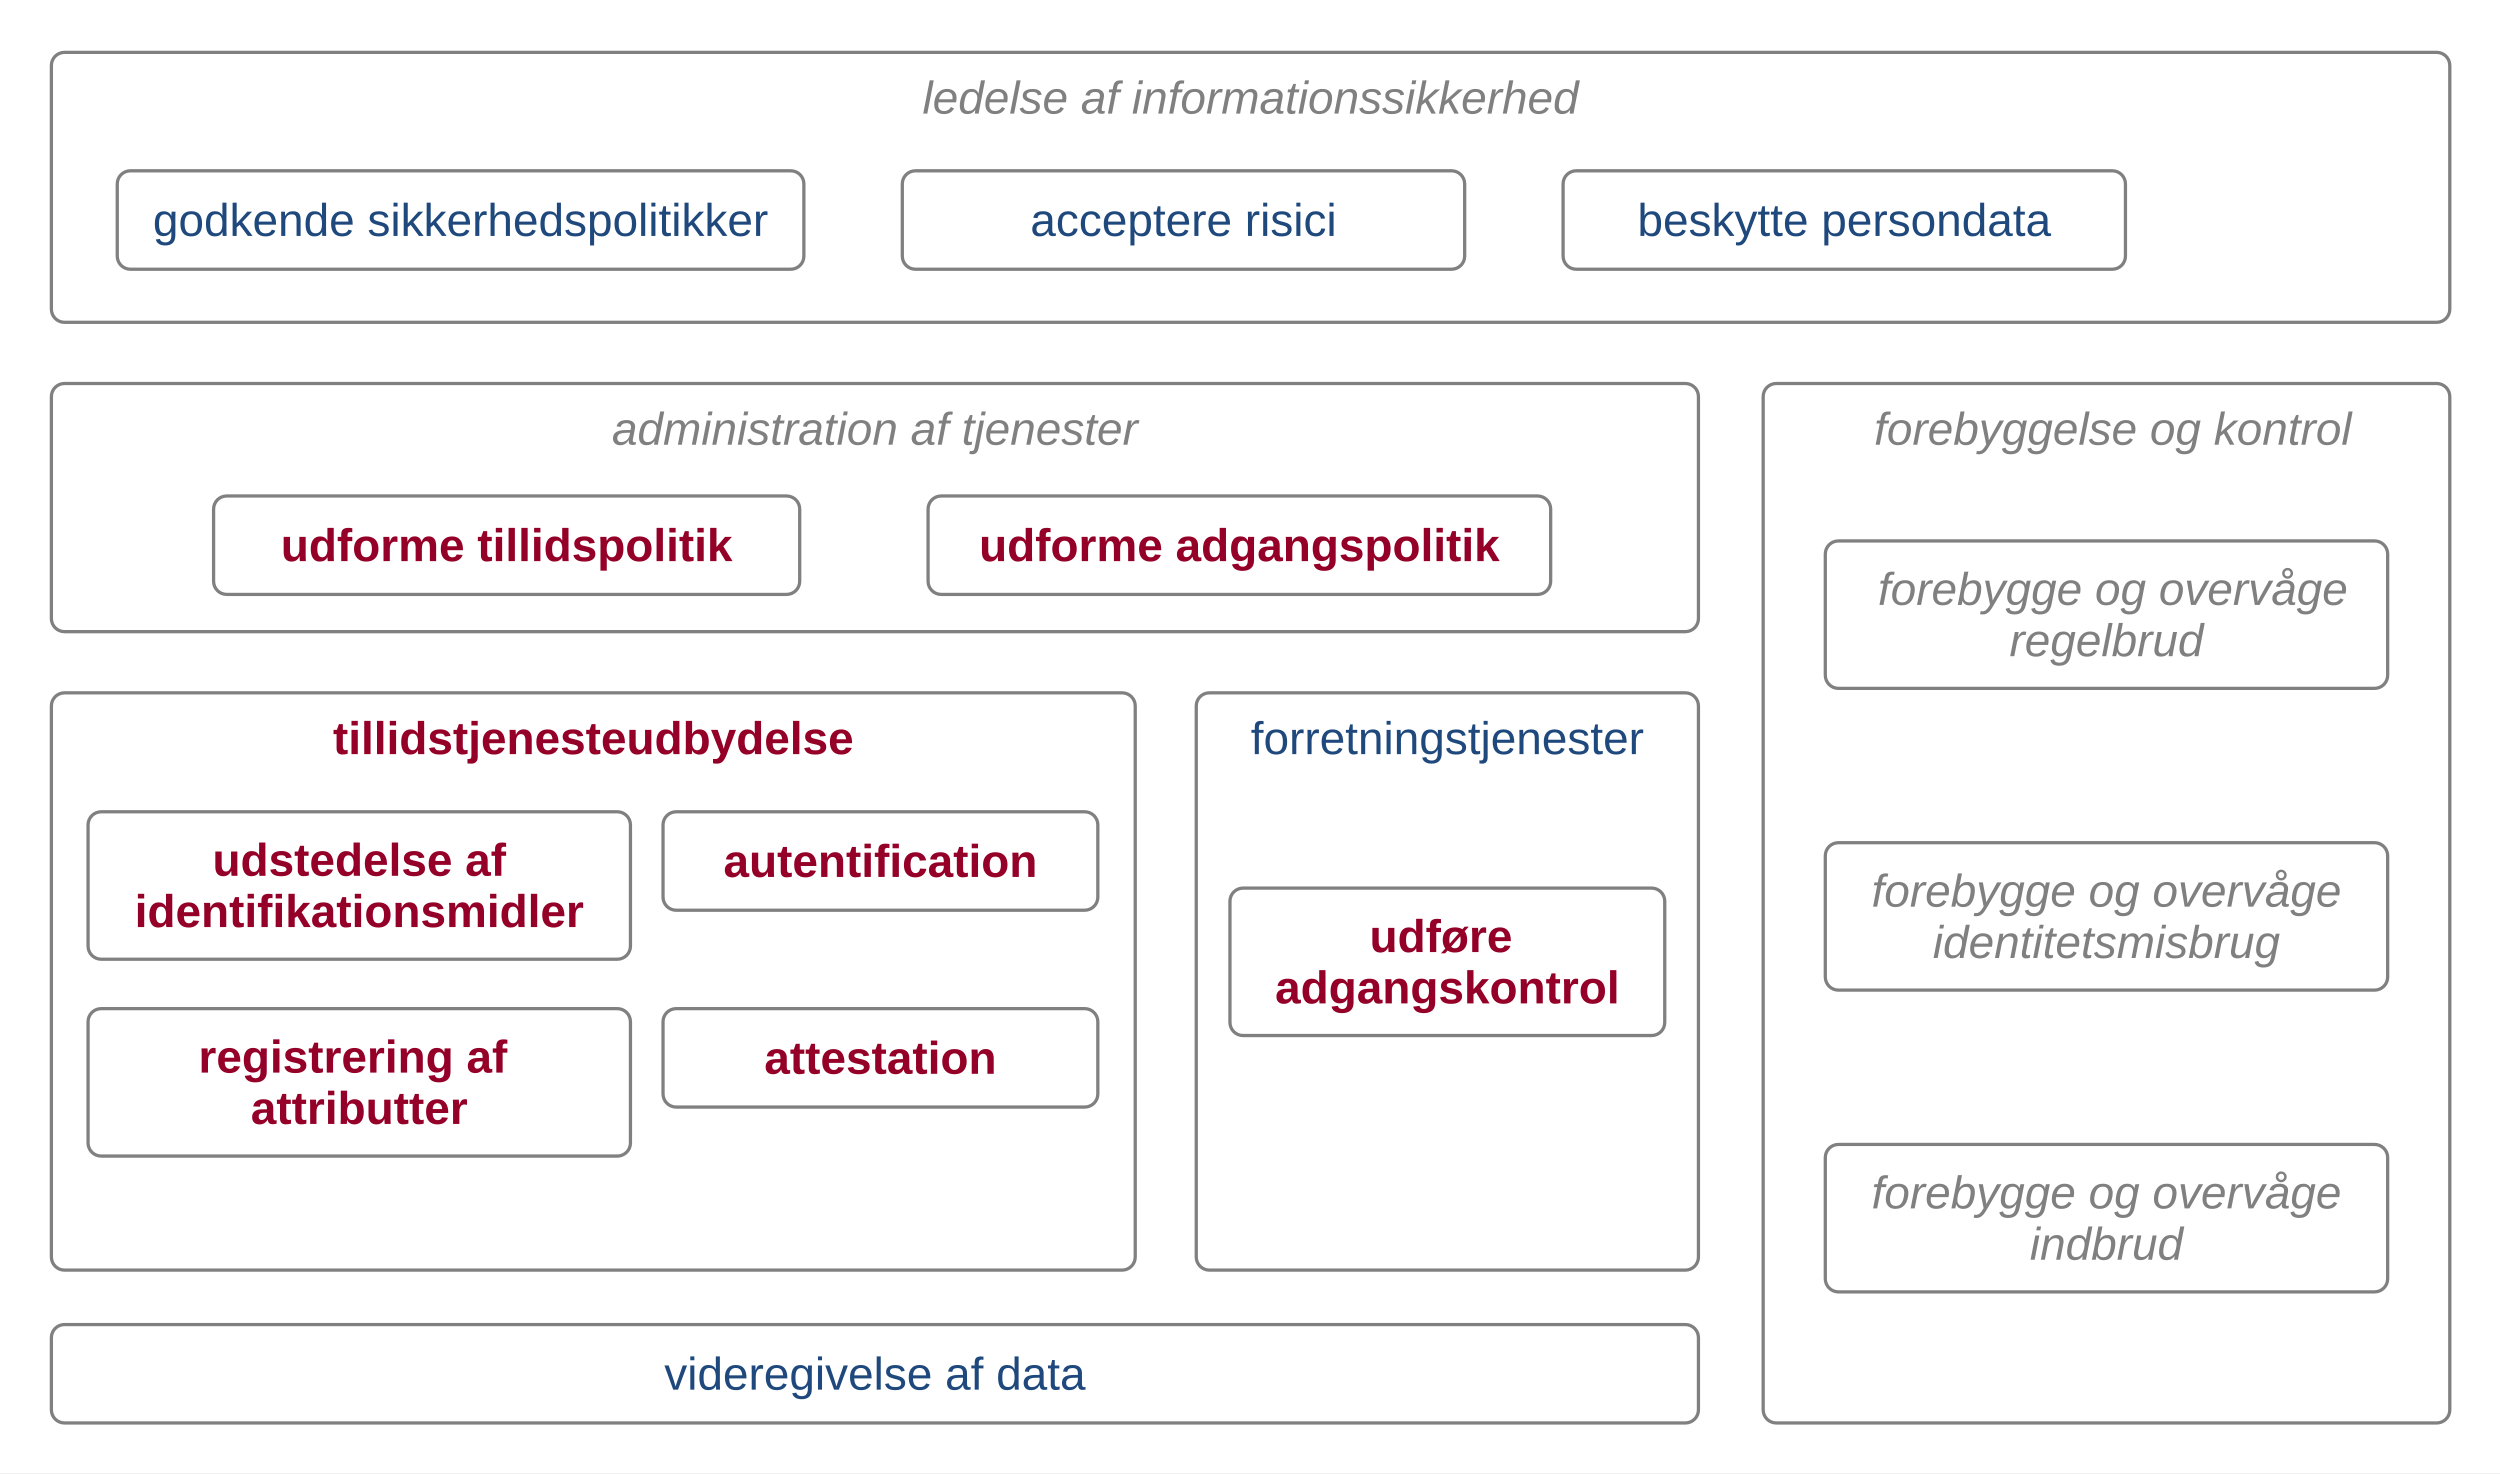
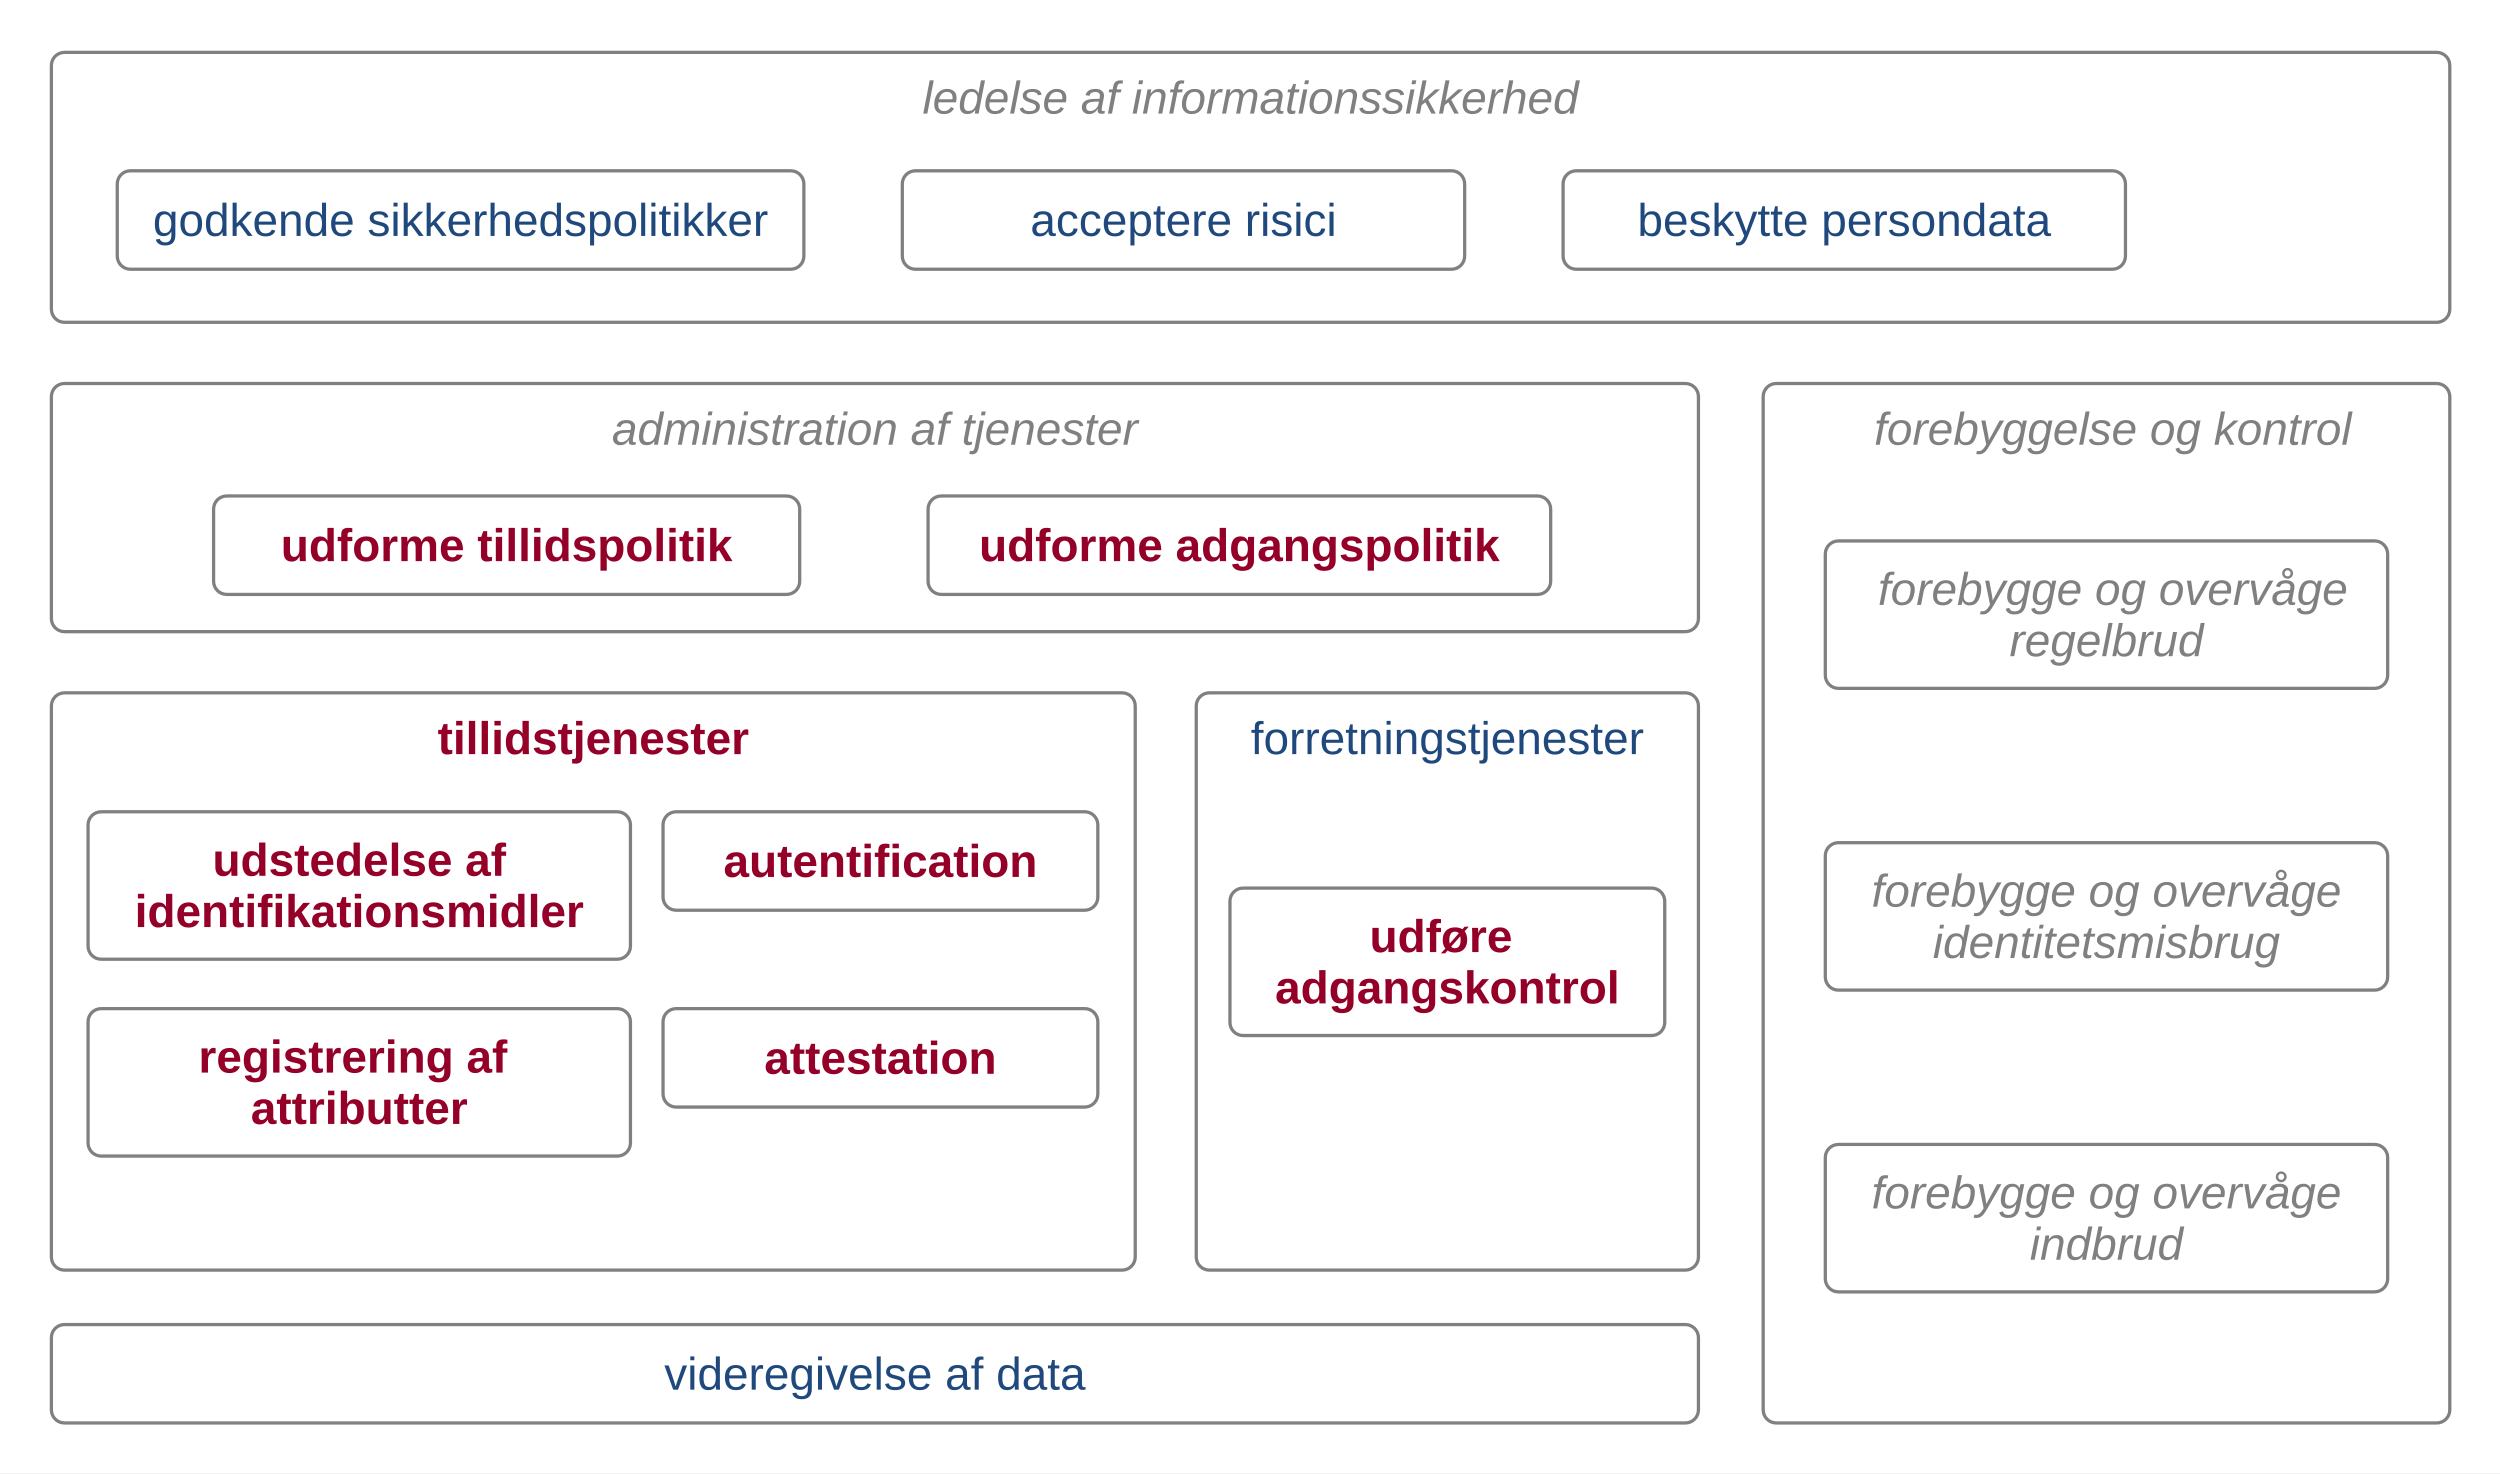
<svg xmlns="http://www.w3.org/2000/svg" xmlns:xlink="http://www.w3.org/1999/xlink" fill-opacity="1" color-rendering="auto" color-interpolation="auto" text-rendering="auto" stroke="black" stroke-linecap="square" width="762" stroke-miterlimit="10" shape-rendering="auto" stroke-opacity="1" fill="black" stroke-dasharray="none" font-weight="normal" stroke-width="1" height="449" font-family="'Dialog'" font-style="normal" stroke-linejoin="miter" font-size="12px" stroke-dashoffset="0" image-rendering="auto">
  <defs id="genericDefs" />
  <g>
    <defs id="defs1">
      <clipPath clipPathUnits="userSpaceOnUse" id="clipPath1">
        <path d="M0 0 L762 0 L762 449 L0 449 L0 0 Z" />
      </clipPath>
      <clipPath clipPathUnits="userSpaceOnUse" id="clipPath2">
        <path d="M615 431 L1377 431 L1377 880 L615 880 L615 431 Z" />
      </clipPath>
      <clipPath clipPathUnits="userSpaceOnUse" id="clipPath3">
        <path d="M0 0 L0 18 L108 18 L108 0 Z" />
      </clipPath>
    </defs>
    <g fill="white" text-rendering="geometricPrecision" shape-rendering="geometricPrecision" transform="translate(-615,-431)" stroke="white">
      <rect x="615" width="762" height="449" y="431" clip-path="url(#clipPath2)" stroke="none" />
    </g>
    <g id="y.node.0">
      <a target="_blank" xlink:type="simple" xlink:href="http://data.gov.dk" xlink:show="new">
        <g stroke-linecap="butt" transform="matrix(1,0,0,1,-615,-431)" fill="gray" text-rendering="geometricPrecision" shape-rendering="geometricPrecision" stroke="gray" stroke-miterlimit="1.45">
          <rect x="630.662" y="446.962" fill="none" width="731.035" rx="4" ry="4" height="82.279" />
        </g>
        <g>
          <g stroke-linecap="butt" font-size="14px" transform="matrix(1,0,0,1,-615,-431)" fill="gray" text-rendering="geometricPrecision" font-family="'Arial'" shape-rendering="geometricPrecision" font-style="italic" stroke="gray" stroke-miterlimit="1.45">
            <text x="896.183" xml:space="preserve" y="465.636" stroke="none">ledelse af informationssikkerhed</text>
          </g>
        </g>
      </a>
    </g>
    <g id="y.node.1">
      <a target="_blank" xlink:type="simple" xlink:href="http://data.gov.dk" xlink:show="new">
        <g stroke-linecap="butt" transform="matrix(1,0,0,1,-615,-431)" fill="gray" text-rendering="geometricPrecision" shape-rendering="geometricPrecision" stroke="gray" stroke-miterlimit="1.45">
          <rect x="630.662" y="642.177" fill="none" width="330.358" rx="4" ry="4" height="175.955" />
        </g>
        <g>
          <g stroke-linecap="butt" font-size="14px" transform="matrix(1,0,0,1,-615,-431)" fill="rgb(148,0,39)" text-rendering="geometricPrecision" font-family="'Arial'" shape-rendering="geometricPrecision" stroke="rgb(148,0,39)" font-weight="bold" stroke-miterlimit="1.45">
-             <text x="716.486" xml:space="preserve" y="660.851" stroke="none">tillidstjenesteudbydelse</text>
+             <text x="748.382" xml:space="preserve" y="660.851" stroke="none">tillidstjenester</text>
          </g>
        </g>
      </a>
    </g>
    <g id="y.node.2">
      <a target="_blank" xlink:type="simple" xlink:href="http://data.gov.dk" xlink:show="new">
        <g stroke-linecap="butt" transform="matrix(1,0,0,1,-615,-431)" fill="gray" text-rendering="geometricPrecision" shape-rendering="geometricPrecision" stroke="gray" stroke-miterlimit="1.45">
          <rect x="641.842" y="678.433" fill="none" width="165.319" rx="4" ry="4" height="44.937" />
        </g>
        <g>
          <g stroke-linecap="butt" font-size="14px" transform="matrix(1,0,0,1,-615,-431)" fill="rgb(148,0,39)" text-rendering="geometricPrecision" font-family="'Arial'" shape-rendering="geometricPrecision" stroke="rgb(148,0,39)" font-weight="bold" stroke-miterlimit="1.45">
            <text x="679.763" xml:space="preserve" y="697.934" stroke="none">udstedelse af</text>
          </g>
          <g stroke-linecap="butt" font-size="14px" transform="matrix(1,0,0,1,-615,-431)" fill="rgb(148,0,39)" text-rendering="geometricPrecision" font-family="'Arial'" shape-rendering="geometricPrecision" stroke="rgb(148,0,39)" font-weight="bold" stroke-miterlimit="1.45">
            <text x="656.046" xml:space="preserve" y="713.575" stroke="none">identifikationsmidler</text>
          </g>
        </g>
      </a>
    </g>
    <g id="y.node.3">
      <a target="_blank" xlink:type="simple" xlink:href="http://data.gov.dk" xlink:show="new">
        <g stroke-linecap="butt" transform="matrix(1,0,0,1,-615,-431)" fill="gray" text-rendering="geometricPrecision" shape-rendering="geometricPrecision" stroke="gray" stroke-miterlimit="1.45">
          <rect x="641.842" y="738.433" fill="none" width="165.319" rx="4" ry="4" height="44.937" />
        </g>
        <g>
          <g stroke-linecap="butt" font-size="14px" transform="matrix(1,0,0,1,-615,-431)" fill="rgb(148,0,39)" text-rendering="geometricPrecision" font-family="'Arial'" shape-rendering="geometricPrecision" stroke="rgb(148,0,39)" font-weight="bold" stroke-miterlimit="1.45">
            <text x="675.487" xml:space="preserve" y="757.934" stroke="none">registrering af </text>
            <text x="691.446" xml:space="preserve" y="773.575" stroke="none">attributter</text>
          </g>
        </g>
      </a>
    </g>
    <g id="y.node.4">
      <a target="_blank" xlink:type="simple" xlink:href="http://data.gov.dk" xlink:show="new">
        <g stroke-linecap="butt" transform="matrix(1,0,0,1,-615,-431)" fill="gray" text-rendering="geometricPrecision" shape-rendering="geometricPrecision" stroke="gray" stroke-miterlimit="1.45">
          <rect x="979.619" y="642.177" fill="none" width="153.065" rx="4" ry="4" height="175.955" />
        </g>
        <g>
          <g stroke-linecap="butt" font-size="14px" transform="matrix(1,0,0,1,-615,-431)" fill="rgb(31,73,125)" text-rendering="geometricPrecision" font-family="'Arial'" shape-rendering="geometricPrecision" stroke="rgb(31,73,125)" stroke-miterlimit="1.45">
            <text x="996.231" xml:space="preserve" y="660.851" stroke="none">forretningstjenester</text>
          </g>
        </g>
      </a>
    </g>
    <g id="y.node.5">
      <a target="_blank" xlink:type="simple" xlink:href="http://data.gov.dk" xlink:show="new">
        <g stroke-linecap="butt" transform="matrix(1,0,0,1,-615,-431)" fill="gray" text-rendering="geometricPrecision" shape-rendering="geometricPrecision" stroke="gray" stroke-miterlimit="1.45">
          <rect x="817.092" y="678.433" fill="none" width="132.527" rx="4" ry="4" height="30" />
        </g>
        <g>
          <g stroke-linecap="butt" font-size="14px" transform="matrix(1,0,0,1,-615,-431)" fill="rgb(148,0,39)" text-rendering="geometricPrecision" font-family="'Arial'" shape-rendering="geometricPrecision" stroke="rgb(148,0,39)" font-weight="bold" stroke-miterlimit="1.45">
            <text x="835.521" xml:space="preserve" y="698.286" stroke="none">autentification</text>
          </g>
        </g>
      </a>
    </g>
    <g id="y.node.6">
      <a target="_blank" xlink:type="simple" xlink:href="http://data.gov.dk" xlink:show="new">
        <g stroke-linecap="butt" transform="matrix(1,0,0,1,-615,-431)" fill="gray" text-rendering="geometricPrecision" shape-rendering="geometricPrecision" stroke="gray" stroke-miterlimit="1.45">
          <rect x="989.888" y="701.695" fill="none" width="132.527" rx="4" ry="4" height="44.937" />
        </g>
        <g>
          <g stroke-linecap="butt" font-size="14px" transform="matrix(1,0,0,1,-615,-431)" fill="rgb(148,0,39)" text-rendering="geometricPrecision" font-family="'Arial'" shape-rendering="geometricPrecision" stroke="rgb(148,0,39)" font-weight="bold" stroke-miterlimit="1.45">
            <text x="1032.431" xml:space="preserve" y="721.197" stroke="none">udføre </text>
            <text x="1003.648" xml:space="preserve" y="736.837" stroke="none">adgangskontrol</text>
          </g>
        </g>
      </a>
    </g>
    <g id="y.node.7">
      <a target="_blank" xlink:type="simple" xlink:href="http://data.gov.dk" xlink:show="new">
        <g stroke-linecap="butt" transform="matrix(1,0,0,1,-615,-431)" fill="gray" text-rendering="geometricPrecision" shape-rendering="geometricPrecision" stroke="gray" stroke-miterlimit="1.45">
          <rect x="630.662" y="547.889" fill="none" width="502.023" rx="4" ry="4" height="75.641" />
        </g>
        <g>
          <g stroke-linecap="butt" font-size="14px" transform="matrix(1,0,0,1,-615,-431)" fill="gray" text-rendering="geometricPrecision" font-family="'Arial'" shape-rendering="geometricPrecision" font-style="italic" stroke="gray" stroke-miterlimit="1.45">
            <text x="801.521" xml:space="preserve" y="566.562" stroke="none">administration af tjenester</text>
          </g>
        </g>
      </a>
    </g>
    <g id="y.node.8">
      <a target="_blank" xlink:type="simple" xlink:href="http://data.gov.dk" xlink:show="new">
        <g stroke-linecap="butt" transform="matrix(1,0,0,1,-615,-431)" fill="gray" text-rendering="geometricPrecision" shape-rendering="geometricPrecision" stroke="gray" stroke-miterlimit="1.45">
          <rect x="897.878" y="582.177" fill="none" width="189.766" rx="4" ry="4" height="30" />
        </g>
        <g>
          <g stroke-linecap="butt" font-size="14px" transform="matrix(1,0,0,1,-615,-431)" fill="rgb(148,0,39)" text-rendering="geometricPrecision" font-family="'Arial'" shape-rendering="geometricPrecision" stroke="rgb(148,0,39)" font-weight="bold" stroke-miterlimit="1.45">
            <text x="913.423" xml:space="preserve" y="602.03" stroke="none">udforme adgangspolitik</text>
          </g>
        </g>
      </a>
    </g>
    <g id="y.node.9">
      <a target="_blank" xlink:type="simple" xlink:href="http://data.gov.dk" xlink:show="new">
        <g stroke-linecap="butt" transform="matrix(1,0,0,1,-615,-431)" fill="gray" text-rendering="geometricPrecision" shape-rendering="geometricPrecision" stroke="gray" stroke-miterlimit="1.45">
          <rect x="650.74" y="483.06" fill="none" width="209.281" rx="4" ry="4" height="30" />
        </g>
        <g>
          <g stroke-linecap="butt" font-size="14px" transform="matrix(1,0,0,1,-615,-431)" fill="rgb(31,73,125)" text-rendering="geometricPrecision" font-family="'Arial'" shape-rendering="geometricPrecision" stroke="rgb(31,73,125)" stroke-miterlimit="1.45">
            <text x="661.605" xml:space="preserve" y="502.913" stroke="none">godkende sikkerhedspolitikker</text>
          </g>
        </g>
      </a>
    </g>
    <g id="y.node.10">
      <a target="_blank" xlink:type="simple" xlink:href="http://data.gov.dk" xlink:show="new">
        <g stroke-linecap="butt" transform="matrix(1,0,0,1,-615,-431)" fill="gray" text-rendering="geometricPrecision" shape-rendering="geometricPrecision" stroke="gray" stroke-miterlimit="1.45">
          <rect x="1091.429" y="483.06" fill="none" width="171.409" rx="4" ry="4" height="30" />
        </g>
        <g>
          <g stroke-linecap="butt" font-size="14px" transform="matrix(1,0,0,1,-615,-431)" fill="rgb(31,73,125)" text-rendering="geometricPrecision" font-family="'Arial'" shape-rendering="geometricPrecision" stroke="rgb(31,73,125)" stroke-miterlimit="1.45">
            <text x="1114.093" xml:space="preserve" y="502.913" stroke="none">beskytte persondata</text>
          </g>
        </g>
      </a>
    </g>
    <g id="y.node.11">
      <a target="_blank" xlink:type="simple" xlink:href="http://data.gov.dk" xlink:show="new">
        <g stroke-linecap="butt" transform="matrix(1,0,0,1,-615,-431)" fill="gray" text-rendering="geometricPrecision" shape-rendering="geometricPrecision" stroke="gray" stroke-miterlimit="1.45">
          <rect x="890.021" y="483.06" fill="none" width="171.409" rx="4" ry="4" height="30" />
        </g>
        <g>
          <g stroke-linecap="butt" font-size="14px" transform="matrix(1,0,0,1,-615,-431)" fill="rgb(31,73,125)" text-rendering="geometricPrecision" font-family="'Arial'" shape-rendering="geometricPrecision" stroke="rgb(31,73,125)" stroke-miterlimit="1.45">
            <text x="929.043" xml:space="preserve" y="502.913" stroke="none">acceptere risici</text>
          </g>
        </g>
      </a>
    </g>
    <g id="y.node.12">
      <a target="_blank" xlink:type="simple" xlink:href="http://data.gov.dk" xlink:show="new">
        <g stroke-linecap="butt" transform="matrix(1,0,0,1,-615,-431)" fill="gray" text-rendering="geometricPrecision" shape-rendering="geometricPrecision" stroke="gray" stroke-miterlimit="1.45">
          <rect x="630.662" y="834.721" fill="none" width="502.023" rx="4" ry="4" height="30" />
        </g>
        <g>
          <g stroke-linecap="butt" font-size="14px" transform="matrix(1,0,0,1,-615,-431)" fill="rgb(31,73,125)" text-rendering="geometricPrecision" font-family="'Arial'" shape-rendering="geometricPrecision" stroke="rgb(31,73,125)" stroke-miterlimit="1.45">
            <text x="817.466" xml:space="preserve" y="854.575" stroke="none">videregivelse af data</text>
          </g>
        </g>
      </a>
    </g>
    <g id="y.node.13">
      <a target="_blank" xlink:type="simple" xlink:href="http://data.gov.dk" xlink:show="new">
        <g stroke-linecap="butt" transform="matrix(1,0,0,1,-615,-431)" fill="gray" text-rendering="geometricPrecision" shape-rendering="geometricPrecision" stroke="gray" stroke-miterlimit="1.45">
          <rect x="1152.415" y="547.889" fill="none" width="209.281" rx="4" ry="4" height="316.832" />
        </g>
        <g>
          <g stroke-linecap="butt" font-size="14px" transform="matrix(1,0,0,1,-615,-431)" fill="gray" text-rendering="geometricPrecision" font-family="'Arial'" shape-rendering="geometricPrecision" font-style="italic" stroke="gray" stroke-miterlimit="1.45">
            <text x="1182.342" xml:space="preserve" y="566.562" stroke="none"> forebyggelse og kontrol</text>
          </g>
        </g>
      </a>
    </g>
    <g id="y.node.14">
      <a target="_blank" xlink:type="simple" xlink:href="http://data.gov.dk" xlink:show="new">
        <g stroke-linecap="butt" transform="matrix(1,0,0,1,-615,-431)" fill="gray" text-rendering="geometricPrecision" shape-rendering="geometricPrecision" stroke="gray" stroke-miterlimit="1.45">
          <rect x="1171.352" y="595.876" fill="none" width="171.409" rx="4" ry="4" height="44.937" />
        </g>
        <g>
          <g stroke-linecap="butt" font-size="14px" transform="matrix(1,0,0,1,-615,-431)" fill="gray" text-rendering="geometricPrecision" font-family="'Arial'" shape-rendering="geometricPrecision" font-style="italic" stroke="gray" stroke-miterlimit="1.45">
            <text x="1183.505" xml:space="preserve" y="615.377" stroke="none"> forebygge og overvåge</text>
            <text x="1227.48" xml:space="preserve" y="631.018" stroke="none">regelbrud</text>
          </g>
        </g>
      </a>
    </g>
    <g id="y.node.15">
      <a target="_blank" xlink:type="simple" xlink:href="http://data.gov.dk" xlink:show="new">
        <g stroke-linecap="butt" transform="matrix(1,0,0,1,-615,-431)" fill="gray" text-rendering="geometricPrecision" shape-rendering="geometricPrecision" stroke="gray" stroke-miterlimit="1.45">
          <rect x="1171.352" y="687.852" fill="none" width="171.409" rx="4" ry="4" height="44.937" />
        </g>
        <g>
          <g stroke-linecap="butt" font-size="14px" transform="matrix(1,0,0,1,-615,-431)" fill="gray" text-rendering="geometricPrecision" font-family="'Arial'" shape-rendering="geometricPrecision" font-style="italic" stroke="gray" stroke-miterlimit="1.45">
            <text x="1185.449" xml:space="preserve" y="707.354" stroke="none">forebygge og overvåge</text>
            <text x="1204.142" xml:space="preserve" y="722.995" stroke="none">identitetsmisbrug</text>
          </g>
        </g>
      </a>
    </g>
    <g id="y.node.16">
      <a target="_blank" xlink:type="simple" xlink:href="http://data.gov.dk" xlink:show="new">
        <g stroke-linecap="butt" transform="matrix(1,0,0,1,-615,-431)" fill="gray" text-rendering="geometricPrecision" shape-rendering="geometricPrecision" stroke="gray" stroke-miterlimit="1.45">
          <rect x="1171.352" y="779.829" fill="none" width="171.409" rx="4" ry="4" height="44.937" />
        </g>
        <g>
          <g stroke-linecap="butt" font-size="14px" transform="matrix(1,0,0,1,-615,-431)" fill="gray" text-rendering="geometricPrecision" font-family="'Arial'" shape-rendering="geometricPrecision" font-style="italic" stroke="gray" stroke-miterlimit="1.45">
            <text x="1185.449" xml:space="preserve" y="799.331" stroke="none">forebygge og overvåge</text>
            <text x="1233.704" xml:space="preserve" y="814.971" stroke="none">indbrud</text>
          </g>
        </g>
      </a>
    </g>
    <g id="y.node.17">
      <a target="_blank" xlink:type="simple" xlink:href="http://data.gov.dk" xlink:show="new">
        <g stroke-linecap="butt" transform="matrix(1,0,0,1,-615,-431)" fill="gray" text-rendering="geometricPrecision" shape-rendering="geometricPrecision" stroke="gray" stroke-miterlimit="1.45">
          <rect x="680.102" y="582.177" fill="none" width="178.646" rx="4" ry="4" height="30" />
        </g>
        <g>
          <g stroke-linecap="butt" font-size="14px" transform="matrix(1,0,0,1,-615,-431)" fill="rgb(148,0,39)" text-rendering="geometricPrecision" font-family="'Arial'" shape-rendering="geometricPrecision" stroke="rgb(148,0,39)" font-weight="bold" stroke-miterlimit="1.45">
            <text x="700.59" xml:space="preserve" y="602.03" stroke="none">udforme tillidspolitik</text>
          </g>
        </g>
      </a>
    </g>
    <g id="y.node.18">
      <a target="_blank" xlink:type="simple" xlink:href="http://data.gov.dk" xlink:show="new">
        <g stroke-linecap="butt" transform="matrix(1,0,0,1,-615,-431)" fill="gray" text-rendering="geometricPrecision" shape-rendering="geometricPrecision" stroke="gray" stroke-miterlimit="1.45">
          <rect x="817.092" y="738.433" fill="none" width="132.527" rx="4" ry="4" height="30" />
        </g>
        <g>
          <g stroke-linecap="butt" font-size="14px" transform="matrix(1,0,0,1,-615,-431)" fill="rgb(148,0,39)" text-rendering="geometricPrecision" font-family="'Arial'" shape-rendering="geometricPrecision" stroke="rgb(148,0,39)" font-weight="bold" stroke-miterlimit="1.45">
            <text x="847.962" xml:space="preserve" y="758.286" stroke="none">attestation</text>
          </g>
        </g>
      </a>
    </g>
    <g id="y.edge.0" />
    <g id="y.edge.1" />
    <g visibility="hidden" id="tooltip.y.node.0" pointer-events="none">
      <g fill="rgb(255,255,204)" text-rendering="geometricPrecision" font-size="11px" shape-rendering="geometricPrecision" font-family="'Lucida Grande'" stroke="rgb(255,255,204)">
        <rect x="0" width="108" height="18" y="0" clip-path="url(#clipPath3)" stroke="none" />
        <text fill="black" x="3" xml:space="preserve" y="13" clip-path="url(#clipPath3)" stroke="none">Link til hjemmeside</text>
      </g>
    </g>
    <g visibility="hidden" id="tooltip.y.node.1" pointer-events="none">
      <g fill="rgb(255,255,204)" text-rendering="geometricPrecision" font-size="11px" shape-rendering="geometricPrecision" font-family="'Lucida Grande'" stroke="rgb(255,255,204)">
        <rect x="0" width="108" height="18" y="0" clip-path="url(#clipPath3)" stroke="none" />
        <text fill="black" x="3" xml:space="preserve" y="13" clip-path="url(#clipPath3)" stroke="none">Link til hjemmeside</text>
      </g>
    </g>
    <g visibility="hidden" id="tooltip.y.node.2" pointer-events="none">
      <g fill="rgb(255,255,204)" text-rendering="geometricPrecision" font-size="11px" shape-rendering="geometricPrecision" font-family="'Lucida Grande'" stroke="rgb(255,255,204)">
        <rect x="0" width="108" height="18" y="0" clip-path="url(#clipPath3)" stroke="none" />
        <text fill="black" x="3" xml:space="preserve" y="13" clip-path="url(#clipPath3)" stroke="none">Link til hjemmeside</text>
      </g>
    </g>
    <g visibility="hidden" id="tooltip.y.node.3" pointer-events="none">
      <g fill="rgb(255,255,204)" text-rendering="geometricPrecision" font-size="11px" shape-rendering="geometricPrecision" font-family="'Lucida Grande'" stroke="rgb(255,255,204)">
        <rect x="0" width="108" height="18" y="0" clip-path="url(#clipPath3)" stroke="none" />
        <text fill="black" x="3" xml:space="preserve" y="13" clip-path="url(#clipPath3)" stroke="none">Link til hjemmeside</text>
      </g>
    </g>
    <g visibility="hidden" id="tooltip.y.node.4" pointer-events="none">
      <g fill="rgb(255,255,204)" text-rendering="geometricPrecision" font-size="11px" shape-rendering="geometricPrecision" font-family="'Lucida Grande'" stroke="rgb(255,255,204)">
        <rect x="0" width="108" height="18" y="0" clip-path="url(#clipPath3)" stroke="none" />
        <text fill="black" x="3" xml:space="preserve" y="13" clip-path="url(#clipPath3)" stroke="none">Link til hjemmeside</text>
      </g>
    </g>
    <g visibility="hidden" id="tooltip.y.node.5" pointer-events="none">
      <g fill="rgb(255,255,204)" text-rendering="geometricPrecision" font-size="11px" shape-rendering="geometricPrecision" font-family="'Lucida Grande'" stroke="rgb(255,255,204)">
        <rect x="0" width="108" height="18" y="0" clip-path="url(#clipPath3)" stroke="none" />
        <text fill="black" x="3" xml:space="preserve" y="13" clip-path="url(#clipPath3)" stroke="none">Link til hjemmeside</text>
      </g>
    </g>
    <g visibility="hidden" id="tooltip.y.node.6" pointer-events="none">
      <g fill="rgb(255,255,204)" text-rendering="geometricPrecision" font-size="11px" shape-rendering="geometricPrecision" font-family="'Lucida Grande'" stroke="rgb(255,255,204)">
        <rect x="0" width="108" height="18" y="0" clip-path="url(#clipPath3)" stroke="none" />
        <text fill="black" x="3" xml:space="preserve" y="13" clip-path="url(#clipPath3)" stroke="none">Link til hjemmeside</text>
      </g>
    </g>
    <g visibility="hidden" id="tooltip.y.node.7" pointer-events="none">
      <g fill="rgb(255,255,204)" text-rendering="geometricPrecision" font-size="11px" shape-rendering="geometricPrecision" font-family="'Lucida Grande'" stroke="rgb(255,255,204)">
        <rect x="0" width="108" height="18" y="0" clip-path="url(#clipPath3)" stroke="none" />
        <text fill="black" x="3" xml:space="preserve" y="13" clip-path="url(#clipPath3)" stroke="none">Link til hjemmeside</text>
      </g>
    </g>
    <g visibility="hidden" id="tooltip.y.node.8" pointer-events="none">
      <g fill="rgb(255,255,204)" text-rendering="geometricPrecision" font-size="11px" shape-rendering="geometricPrecision" font-family="'Lucida Grande'" stroke="rgb(255,255,204)">
        <rect x="0" width="108" height="18" y="0" clip-path="url(#clipPath3)" stroke="none" />
        <text fill="black" x="3" xml:space="preserve" y="13" clip-path="url(#clipPath3)" stroke="none">Link til hjemmeside</text>
      </g>
    </g>
    <g visibility="hidden" id="tooltip.y.node.9" pointer-events="none">
      <g fill="rgb(255,255,204)" text-rendering="geometricPrecision" font-size="11px" shape-rendering="geometricPrecision" font-family="'Lucida Grande'" stroke="rgb(255,255,204)">
        <rect x="0" width="108" height="18" y="0" clip-path="url(#clipPath3)" stroke="none" />
        <text fill="black" x="3" xml:space="preserve" y="13" clip-path="url(#clipPath3)" stroke="none">Link til hjemmeside</text>
      </g>
    </g>
    <g visibility="hidden" id="tooltip.y.node.10" pointer-events="none">
      <g fill="rgb(255,255,204)" text-rendering="geometricPrecision" font-size="11px" shape-rendering="geometricPrecision" font-family="'Lucida Grande'" stroke="rgb(255,255,204)">
        <rect x="0" width="108" height="18" y="0" clip-path="url(#clipPath3)" stroke="none" />
        <text fill="black" x="3" xml:space="preserve" y="13" clip-path="url(#clipPath3)" stroke="none">Link til hjemmeside</text>
      </g>
    </g>
    <g visibility="hidden" id="tooltip.y.node.11" pointer-events="none">
      <g fill="rgb(255,255,204)" text-rendering="geometricPrecision" font-size="11px" shape-rendering="geometricPrecision" font-family="'Lucida Grande'" stroke="rgb(255,255,204)">
        <rect x="0" width="108" height="18" y="0" clip-path="url(#clipPath3)" stroke="none" />
        <text fill="black" x="3" xml:space="preserve" y="13" clip-path="url(#clipPath3)" stroke="none">Link til hjemmeside</text>
      </g>
    </g>
    <g visibility="hidden" id="tooltip.y.node.12" pointer-events="none">
      <g fill="rgb(255,255,204)" text-rendering="geometricPrecision" font-size="11px" shape-rendering="geometricPrecision" font-family="'Lucida Grande'" stroke="rgb(255,255,204)">
        <rect x="0" width="108" height="18" y="0" clip-path="url(#clipPath3)" stroke="none" />
        <text fill="black" x="3" xml:space="preserve" y="13" clip-path="url(#clipPath3)" stroke="none">Link til hjemmeside</text>
      </g>
    </g>
    <g visibility="hidden" id="tooltip.y.node.13" pointer-events="none">
      <g fill="rgb(255,255,204)" text-rendering="geometricPrecision" font-size="11px" shape-rendering="geometricPrecision" font-family="'Lucida Grande'" stroke="rgb(255,255,204)">
        <rect x="0" width="108" height="18" y="0" clip-path="url(#clipPath3)" stroke="none" />
        <text fill="black" x="3" xml:space="preserve" y="13" clip-path="url(#clipPath3)" stroke="none">Link til hjemmeside</text>
      </g>
    </g>
    <g visibility="hidden" id="tooltip.y.node.14" pointer-events="none">
      <g fill="rgb(255,255,204)" text-rendering="geometricPrecision" font-size="11px" shape-rendering="geometricPrecision" font-family="'Lucida Grande'" stroke="rgb(255,255,204)">
        <rect x="0" width="108" height="18" y="0" clip-path="url(#clipPath3)" stroke="none" />
        <text fill="black" x="3" xml:space="preserve" y="13" clip-path="url(#clipPath3)" stroke="none">Link til hjemmeside</text>
      </g>
    </g>
    <g visibility="hidden" id="tooltip.y.node.15" pointer-events="none">
      <g fill="rgb(255,255,204)" text-rendering="geometricPrecision" font-size="11px" shape-rendering="geometricPrecision" font-family="'Lucida Grande'" stroke="rgb(255,255,204)">
        <rect x="0" width="108" height="18" y="0" clip-path="url(#clipPath3)" stroke="none" />
        <text fill="black" x="3" xml:space="preserve" y="13" clip-path="url(#clipPath3)" stroke="none">Link til hjemmeside</text>
      </g>
    </g>
    <g visibility="hidden" id="tooltip.y.node.16" pointer-events="none">
      <g fill="rgb(255,255,204)" text-rendering="geometricPrecision" font-size="11px" shape-rendering="geometricPrecision" font-family="'Lucida Grande'" stroke="rgb(255,255,204)">
        <rect x="0" width="108" height="18" y="0" clip-path="url(#clipPath3)" stroke="none" />
        <text fill="black" x="3" xml:space="preserve" y="13" clip-path="url(#clipPath3)" stroke="none">Link til hjemmeside</text>
      </g>
    </g>
    <g visibility="hidden" id="tooltip.y.node.17" pointer-events="none">
      <g fill="rgb(255,255,204)" text-rendering="geometricPrecision" font-size="11px" shape-rendering="geometricPrecision" font-family="'Lucida Grande'" stroke="rgb(255,255,204)">
        <rect x="0" width="108" height="18" y="0" clip-path="url(#clipPath3)" stroke="none" />
        <text fill="black" x="3" xml:space="preserve" y="13" clip-path="url(#clipPath3)" stroke="none">Link til hjemmeside</text>
      </g>
    </g>
    <g visibility="hidden" id="tooltip.y.node.18" pointer-events="none">
      <g fill="rgb(255,255,204)" text-rendering="geometricPrecision" font-size="11px" shape-rendering="geometricPrecision" font-family="'Lucida Grande'" stroke="rgb(255,255,204)">
        <rect x="0" width="108" height="18" y="0" clip-path="url(#clipPath3)" stroke="none" />
        <text fill="black" x="3" xml:space="preserve" y="13" clip-path="url(#clipPath3)" stroke="none">Link til hjemmeside</text>
      </g>
    </g>
  </g>
</svg>
